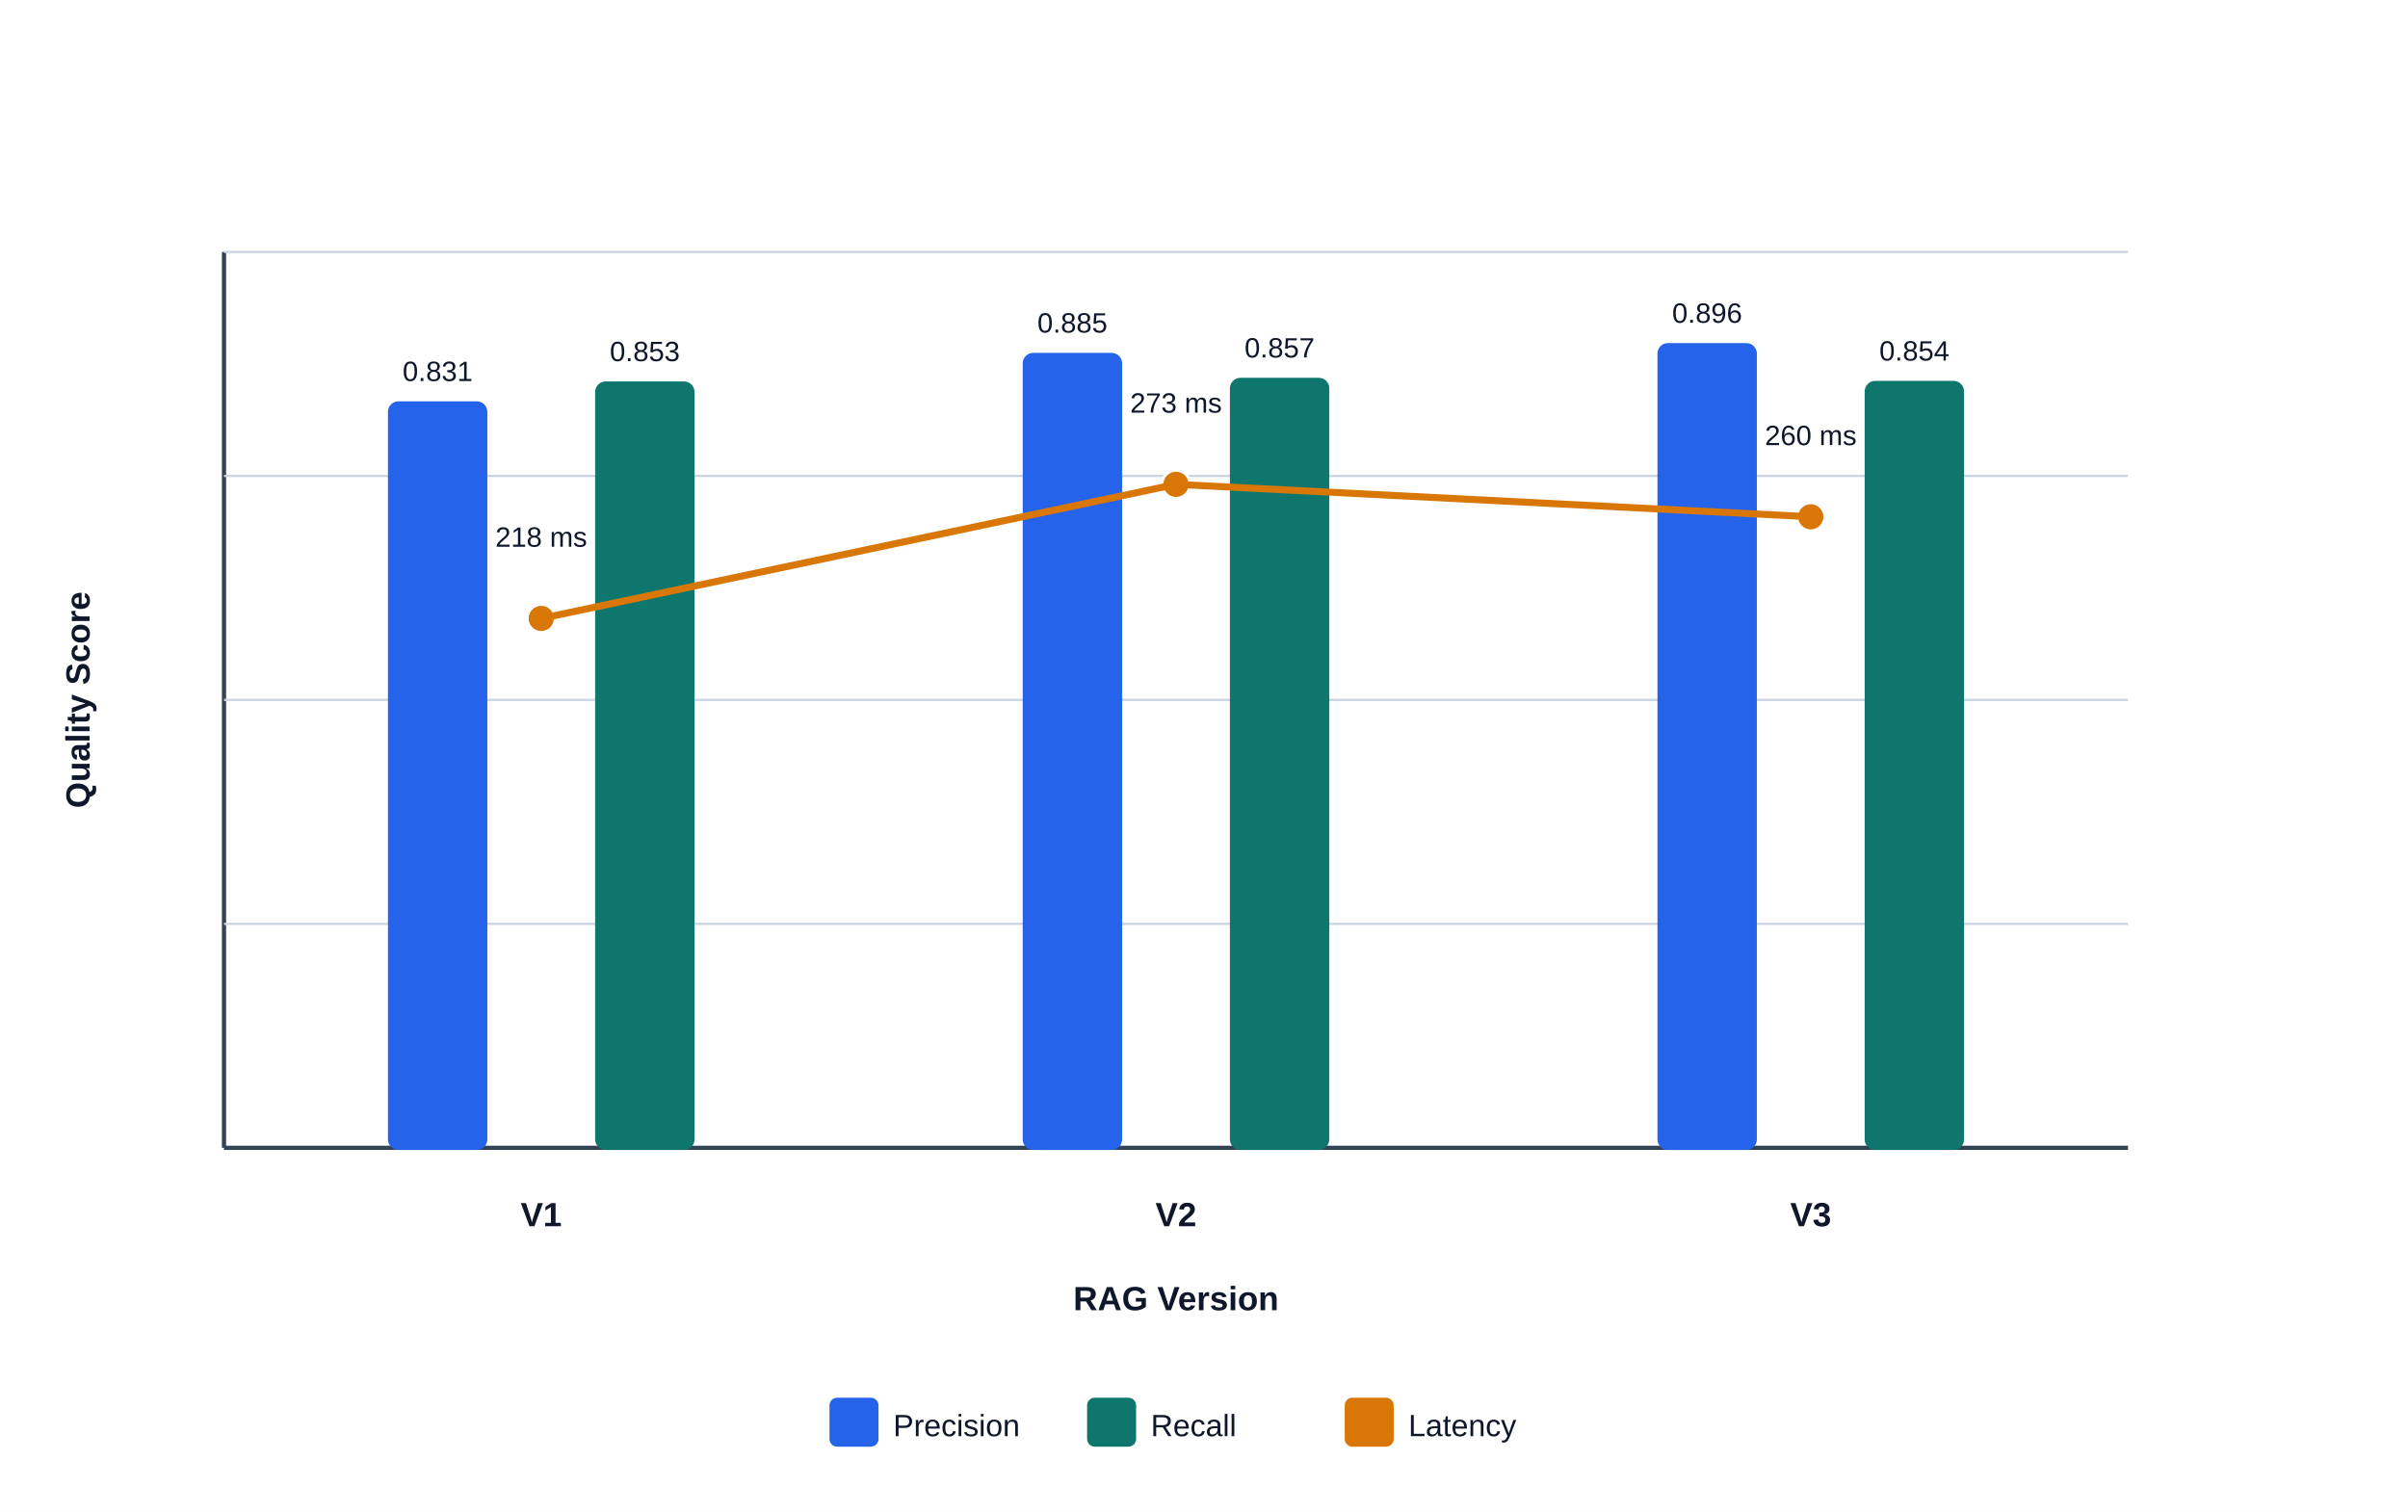
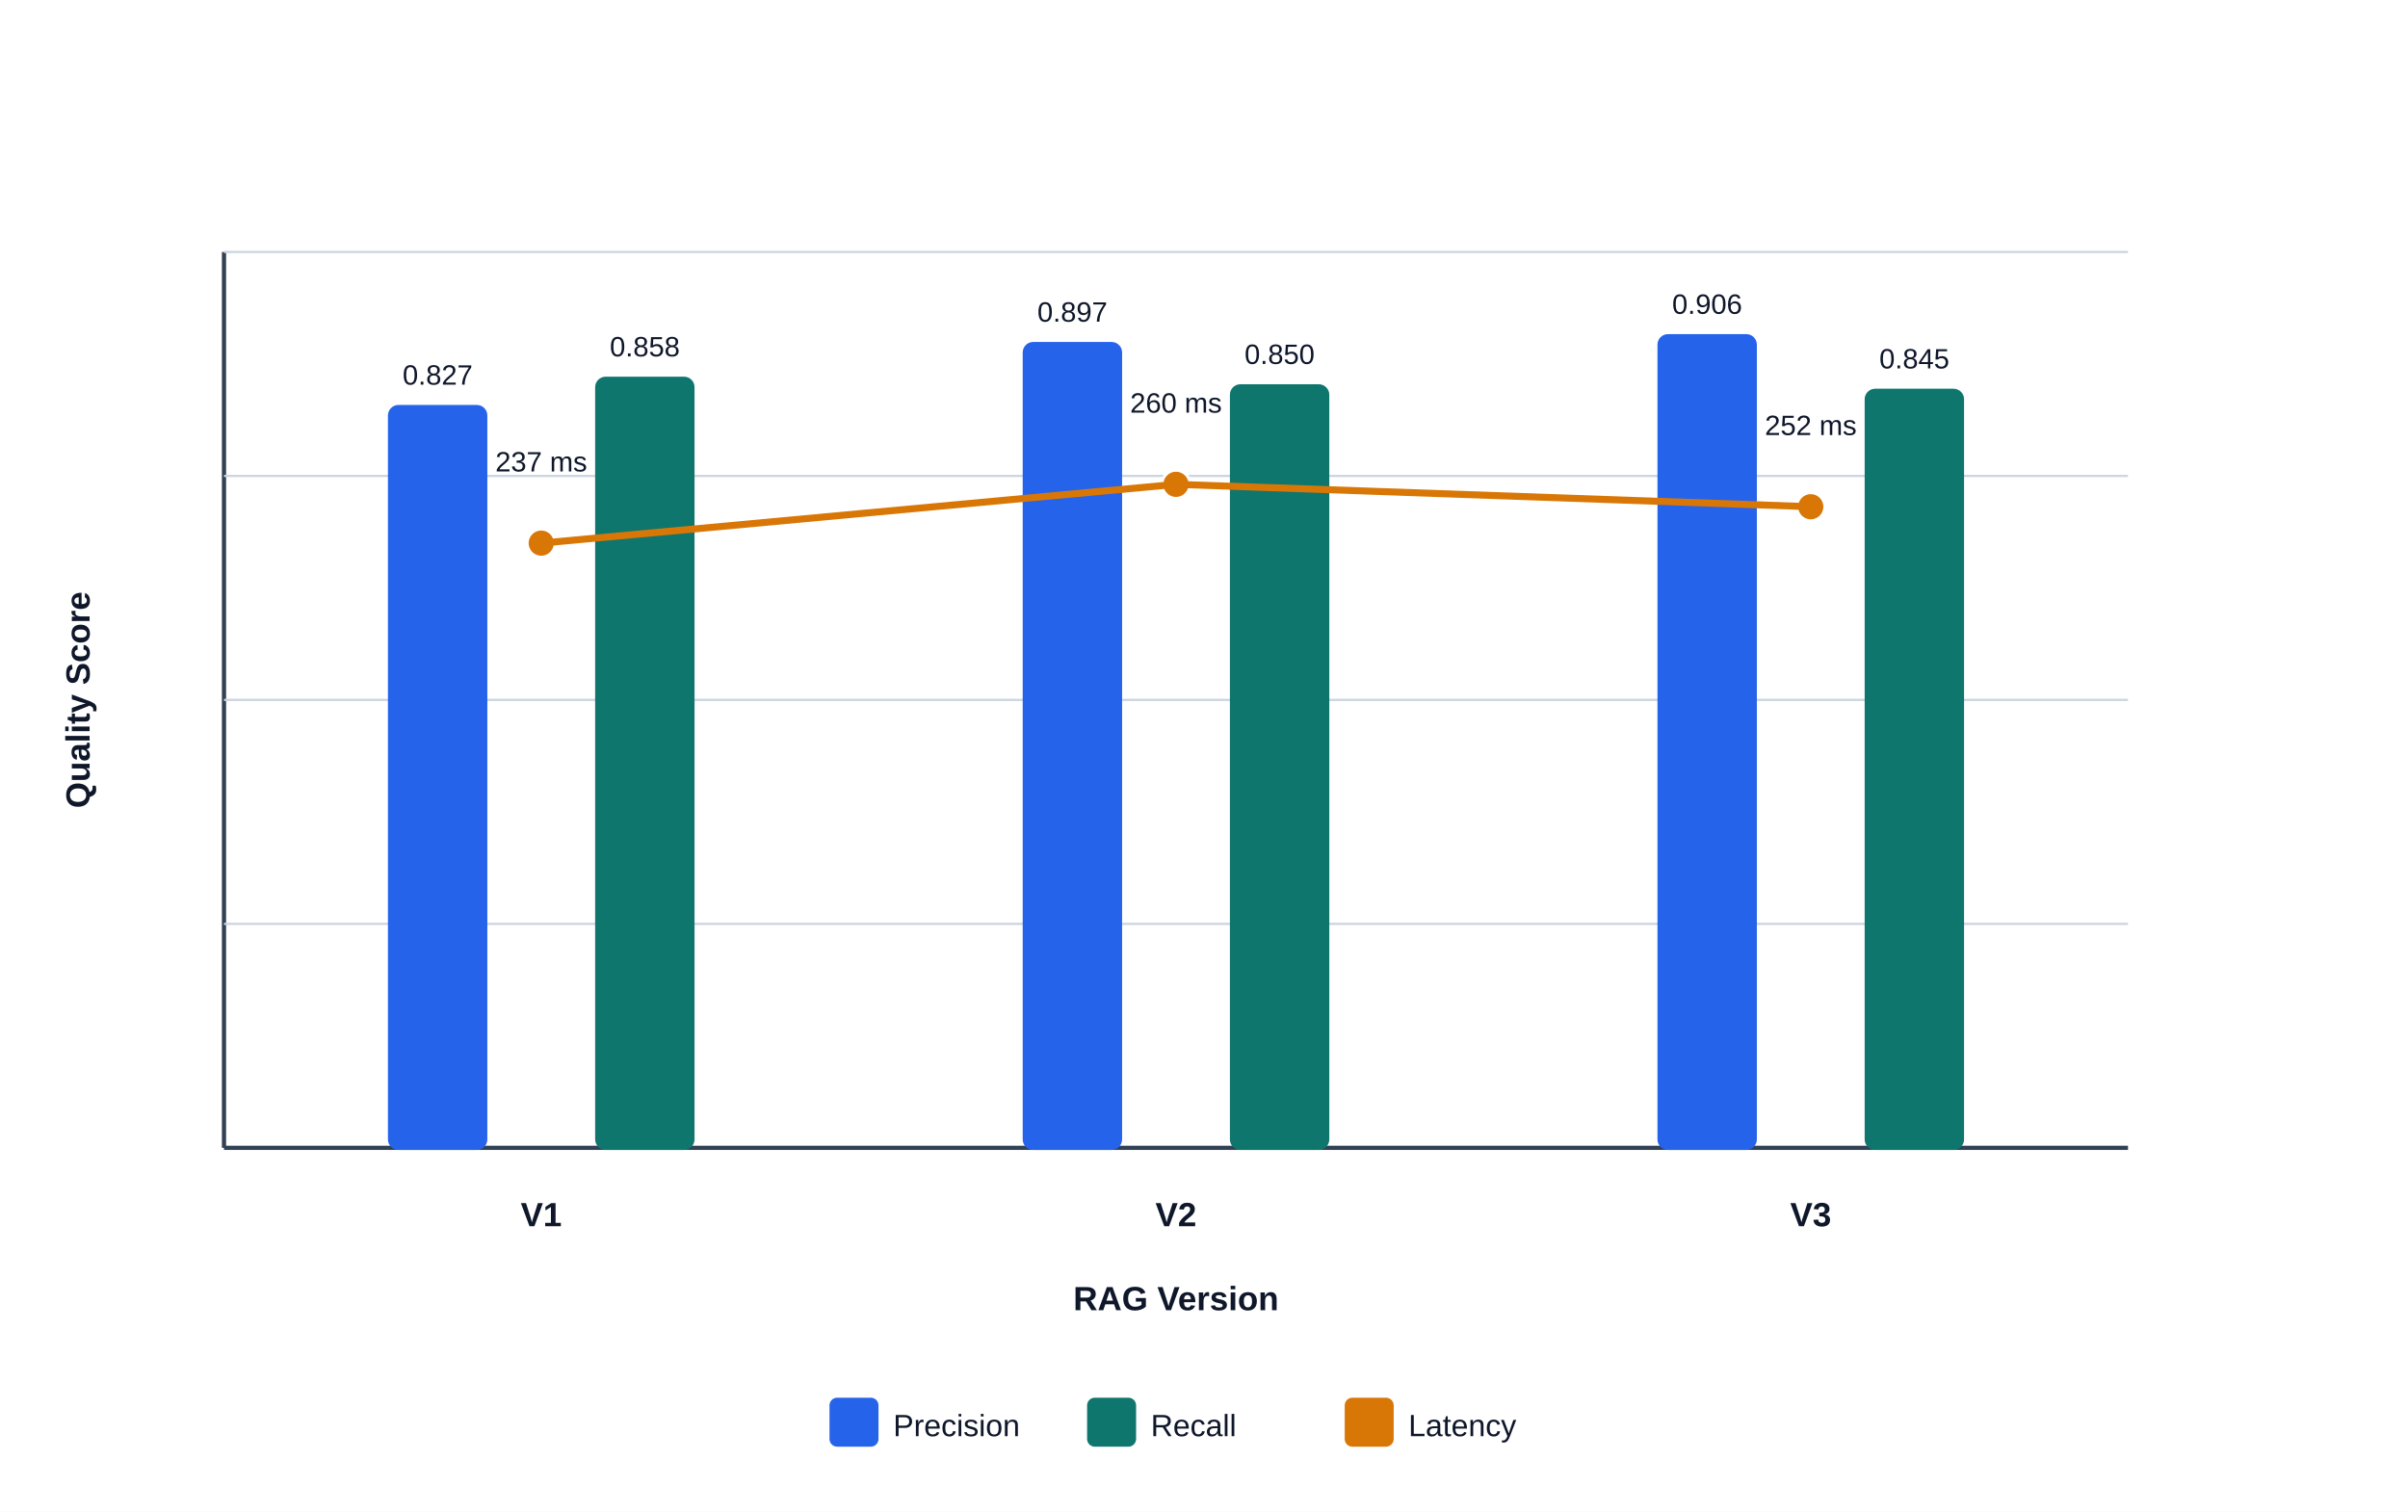
<svg xmlns="http://www.w3.org/2000/svg" width="860" height="540" viewBox="0 0 860 540">
  <defs>
    <marker id="arrow" markerWidth="10" markerHeight="10" refX="8" refY="3" orient="auto" markerUnits="strokeWidth">
      <path d="M0,0 L0,6 L9,3 z" fill="#334155" />
    </marker>
  </defs>
  <rect width="860" height="540" fill="#ffffff" />
  <line x1="80.0" y1="90.0" x2="80.0" y2="410.0" stroke="#334155" stroke-width="1.5" />
  <line x1="80.0" y1="410.0" x2="760.0" y2="410.0" stroke="#334155" stroke-width="1.5" />
  <line x1="80.0" y1="330.0" x2="760.0" y2="330.0" stroke="#cbd5e1" stroke-width="0.8" />
  <line x1="80.0" y1="250.0" x2="760.0" y2="250.0" stroke="#cbd5e1" stroke-width="0.8" />
  <line x1="80.0" y1="170.0" x2="760.0" y2="170.0" stroke="#cbd5e1" stroke-width="0.8" />
  <line x1="80.0" y1="90.0" x2="760.0" y2="90.0" stroke="#cbd5e1" stroke-width="0.8" />
  <text x="32.0" y="250.0" font-family="Arial, sans-serif" font-size="12" font-weight="600" text-anchor="middle" fill="#0f172a" transform="rotate(-90 32.0 250.0)">Quality Score</text>
  <text x="420.0" y="468.0" font-family="Arial, sans-serif" font-size="12" font-weight="600" text-anchor="middle" fill="#0f172a">RAG Version</text>
-   <rect x="139.3" y="144.1" width="34.0" height="265.9" rx="3" fill="#2563eb" stroke="#2563eb" stroke-width="1.5" />
-   <text x="156.3" y="136.1" font-family="Arial, sans-serif" font-size="10" font-weight="400" text-anchor="middle" fill="#0f172a">0.831</text>
-   <rect x="213.3" y="137.0" width="34.0" height="273.0" rx="3" fill="#0f766e" stroke="#0f766e" stroke-width="1.5" />
-   <text x="230.3" y="129.0" font-family="Arial, sans-serif" font-size="10" font-weight="400" text-anchor="middle" fill="#0f172a">0.853</text>
+   <rect x="139.3" y="145.4" width="34.0" height="264.6" rx="3" fill="#2563eb" stroke="#2563eb" stroke-width="1.5" />
+   <text x="156.3" y="137.4" font-family="Arial, sans-serif" font-size="10" font-weight="400" text-anchor="middle" fill="#0f172a">0.827</text>
+   <rect x="213.3" y="135.3" width="34.0" height="274.7" rx="3" fill="#0f766e" stroke="#0f766e" stroke-width="1.5" />
+   <text x="230.3" y="127.3" font-family="Arial, sans-serif" font-size="10" font-weight="400" text-anchor="middle" fill="#0f172a">0.858</text>
  <text x="193.3" y="438.0" font-family="Arial, sans-serif" font-size="12" font-weight="600" text-anchor="middle" fill="#0f172a">V1</text>
-   <rect x="366.0" y="126.8" width="34.0" height="283.2" rx="3" fill="#2563eb" stroke="#2563eb" stroke-width="1.5" />
-   <text x="383.0" y="118.8" font-family="Arial, sans-serif" font-size="10" font-weight="400" text-anchor="middle" fill="#0f172a">0.885</text>
-   <rect x="440.0" y="135.7" width="34.0" height="274.3" rx="3" fill="#0f766e" stroke="#0f766e" stroke-width="1.5" />
-   <text x="457.0" y="127.7" font-family="Arial, sans-serif" font-size="10" font-weight="400" text-anchor="middle" fill="#0f172a">0.857</text>
+   <rect x="366.0" y="122.9" width="34.0" height="287.1" rx="3" fill="#2563eb" stroke="#2563eb" stroke-width="1.5" />
+   <text x="383.0" y="114.9" font-family="Arial, sans-serif" font-size="10" font-weight="400" text-anchor="middle" fill="#0f172a">0.897</text>
+   <rect x="440.0" y="138.0" width="34.0" height="272.0" rx="3" fill="#0f766e" stroke="#0f766e" stroke-width="1.5" />
+   <text x="457.0" y="130.0" font-family="Arial, sans-serif" font-size="10" font-weight="400" text-anchor="middle" fill="#0f172a">0.850</text>
  <text x="420.0" y="438.0" font-family="Arial, sans-serif" font-size="12" font-weight="600" text-anchor="middle" fill="#0f172a">V2</text>
-   <rect x="592.7" y="123.3" width="34.0" height="286.7" rx="3" fill="#2563eb" stroke="#2563eb" stroke-width="1.5" />
-   <text x="609.7" y="115.3" font-family="Arial, sans-serif" font-size="10" font-weight="400" text-anchor="middle" fill="#0f172a">0.896</text>
-   <rect x="666.7" y="136.8" width="34.0" height="273.2" rx="3" fill="#0f766e" stroke="#0f766e" stroke-width="1.5" />
-   <text x="683.7" y="128.8" font-family="Arial, sans-serif" font-size="10" font-weight="400" text-anchor="middle" fill="#0f172a">0.854</text>
+   <rect x="592.7" y="120.1" width="34.0" height="289.9" rx="3" fill="#2563eb" stroke="#2563eb" stroke-width="1.5" />
+   <text x="609.7" y="112.1" font-family="Arial, sans-serif" font-size="10" font-weight="400" text-anchor="middle" fill="#0f172a">0.906</text>
+   <rect x="666.7" y="139.6" width="34.0" height="270.4" rx="3" fill="#0f766e" stroke="#0f766e" stroke-width="1.5" />
+   <text x="683.7" y="131.6" font-family="Arial, sans-serif" font-size="10" font-weight="400" text-anchor="middle" fill="#0f172a">0.845</text>
  <text x="646.7" y="438.0" font-family="Arial, sans-serif" font-size="12" font-weight="600" text-anchor="middle" fill="#0f172a">V3</text>
-   <circle cx="193.3" cy="220.9" r="5.0" fill="#d97706" stroke="#ffffff" stroke-width="1" />
-   <text x="193.3" y="195.3" font-family="Arial, sans-serif" font-size="10" font-weight="400" text-anchor="middle" fill="#0f172a">218 ms</text>
+   <circle cx="193.3" cy="194.0" r="5.0" fill="#d97706" stroke="#ffffff" stroke-width="1" />
+   <text x="193.3" y="168.4" font-family="Arial, sans-serif" font-size="10" font-weight="400" text-anchor="middle" fill="#0f172a">237 ms</text>
  <circle cx="420.0" cy="173.0" r="5.0" fill="#d97706" stroke="#ffffff" stroke-width="1" />
-   <text x="420.0" y="147.4" font-family="Arial, sans-serif" font-size="10" font-weight="400" text-anchor="middle" fill="#0f172a">273 ms</text>
-   <circle cx="646.7" cy="184.6" r="5.0" fill="#d97706" stroke="#ffffff" stroke-width="1" />
-   <text x="646.7" y="159.0" font-family="Arial, sans-serif" font-size="10" font-weight="400" text-anchor="middle" fill="#0f172a">260 ms</text>
-   <polyline points="193.3,220.9 420.0,173.0 646.7,184.6" fill="none" stroke="#d97706" stroke-width="2.5" />
+   <text x="420.0" y="147.4" font-family="Arial, sans-serif" font-size="10" font-weight="400" text-anchor="middle" fill="#0f172a">260 ms</text>
+   <circle cx="646.7" cy="181.0" r="5.0" fill="#d97706" stroke="#ffffff" stroke-width="1" />
+   <text x="646.7" y="155.4" font-family="Arial, sans-serif" font-size="10" font-weight="400" text-anchor="middle" fill="#0f172a">252 ms</text>
+   <polyline points="193.3,194.0 420.0,173.0 646.7,181.0" fill="none" stroke="#d97706" stroke-width="2.5" />
  <rect x="297.0" y="500.0" width="16.0" height="16.0" rx="2" fill="#2563eb" stroke="#2563eb" stroke-width="1.5" />
  <text x="319.0" y="513.0" font-family="Arial, sans-serif" font-size="11" font-weight="400" text-anchor="start" fill="#0f172a">Precision</text>
  <rect x="389.0" y="500.0" width="16.0" height="16.0" rx="2" fill="#0f766e" stroke="#0f766e" stroke-width="1.5" />
  <text x="411.0" y="513.0" font-family="Arial, sans-serif" font-size="11" font-weight="400" text-anchor="start" fill="#0f172a">Recall</text>
  <rect x="481.0" y="500.0" width="16.0" height="16.0" rx="2" fill="#d97706" stroke="#d97706" stroke-width="1.5" />
  <text x="503.0" y="513.0" font-family="Arial, sans-serif" font-size="11" font-weight="400" text-anchor="start" fill="#0f172a">Latency</text>
</svg>
